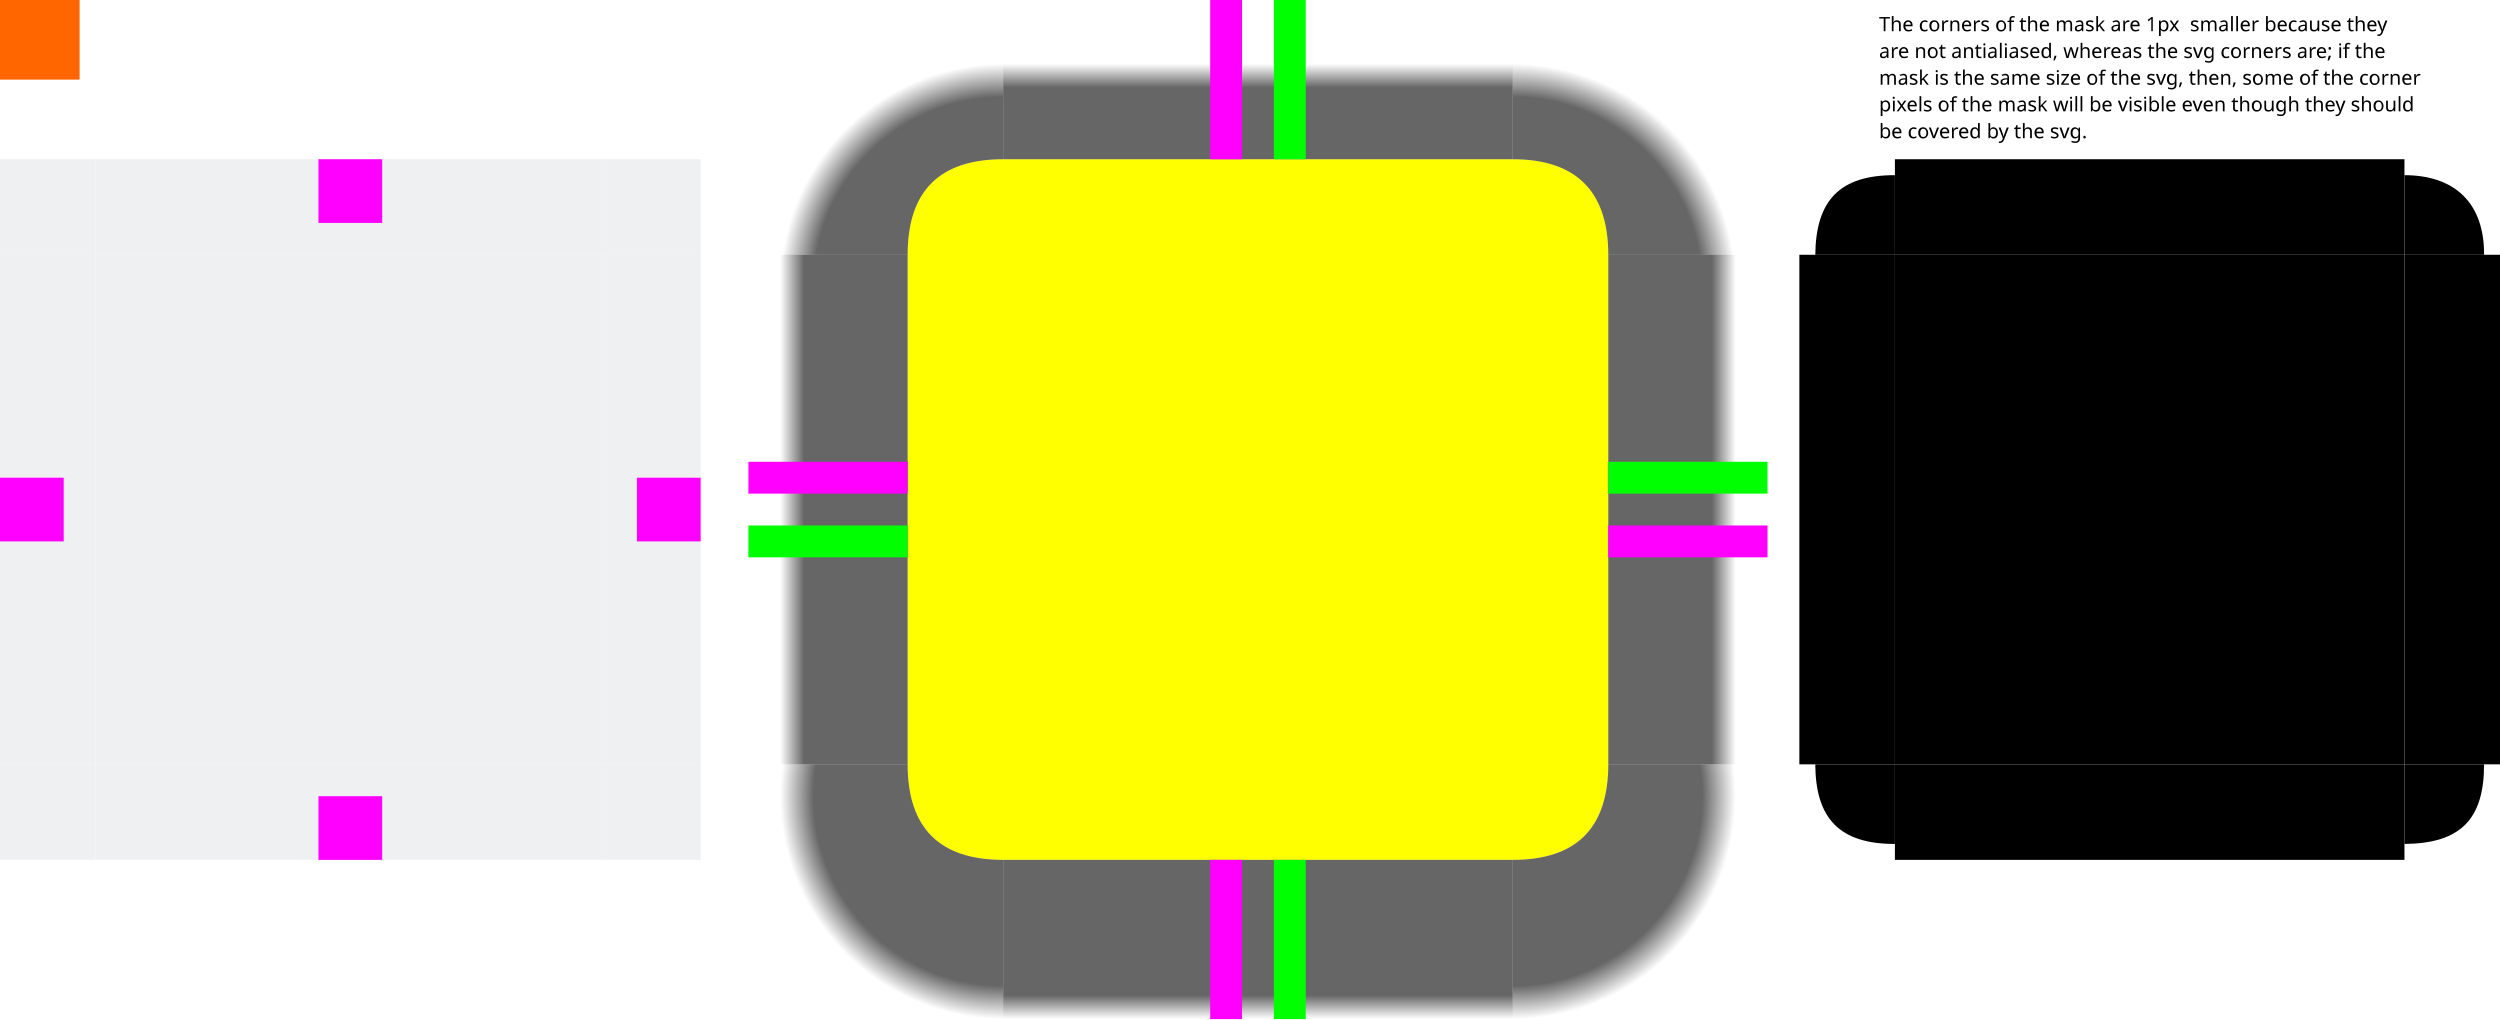
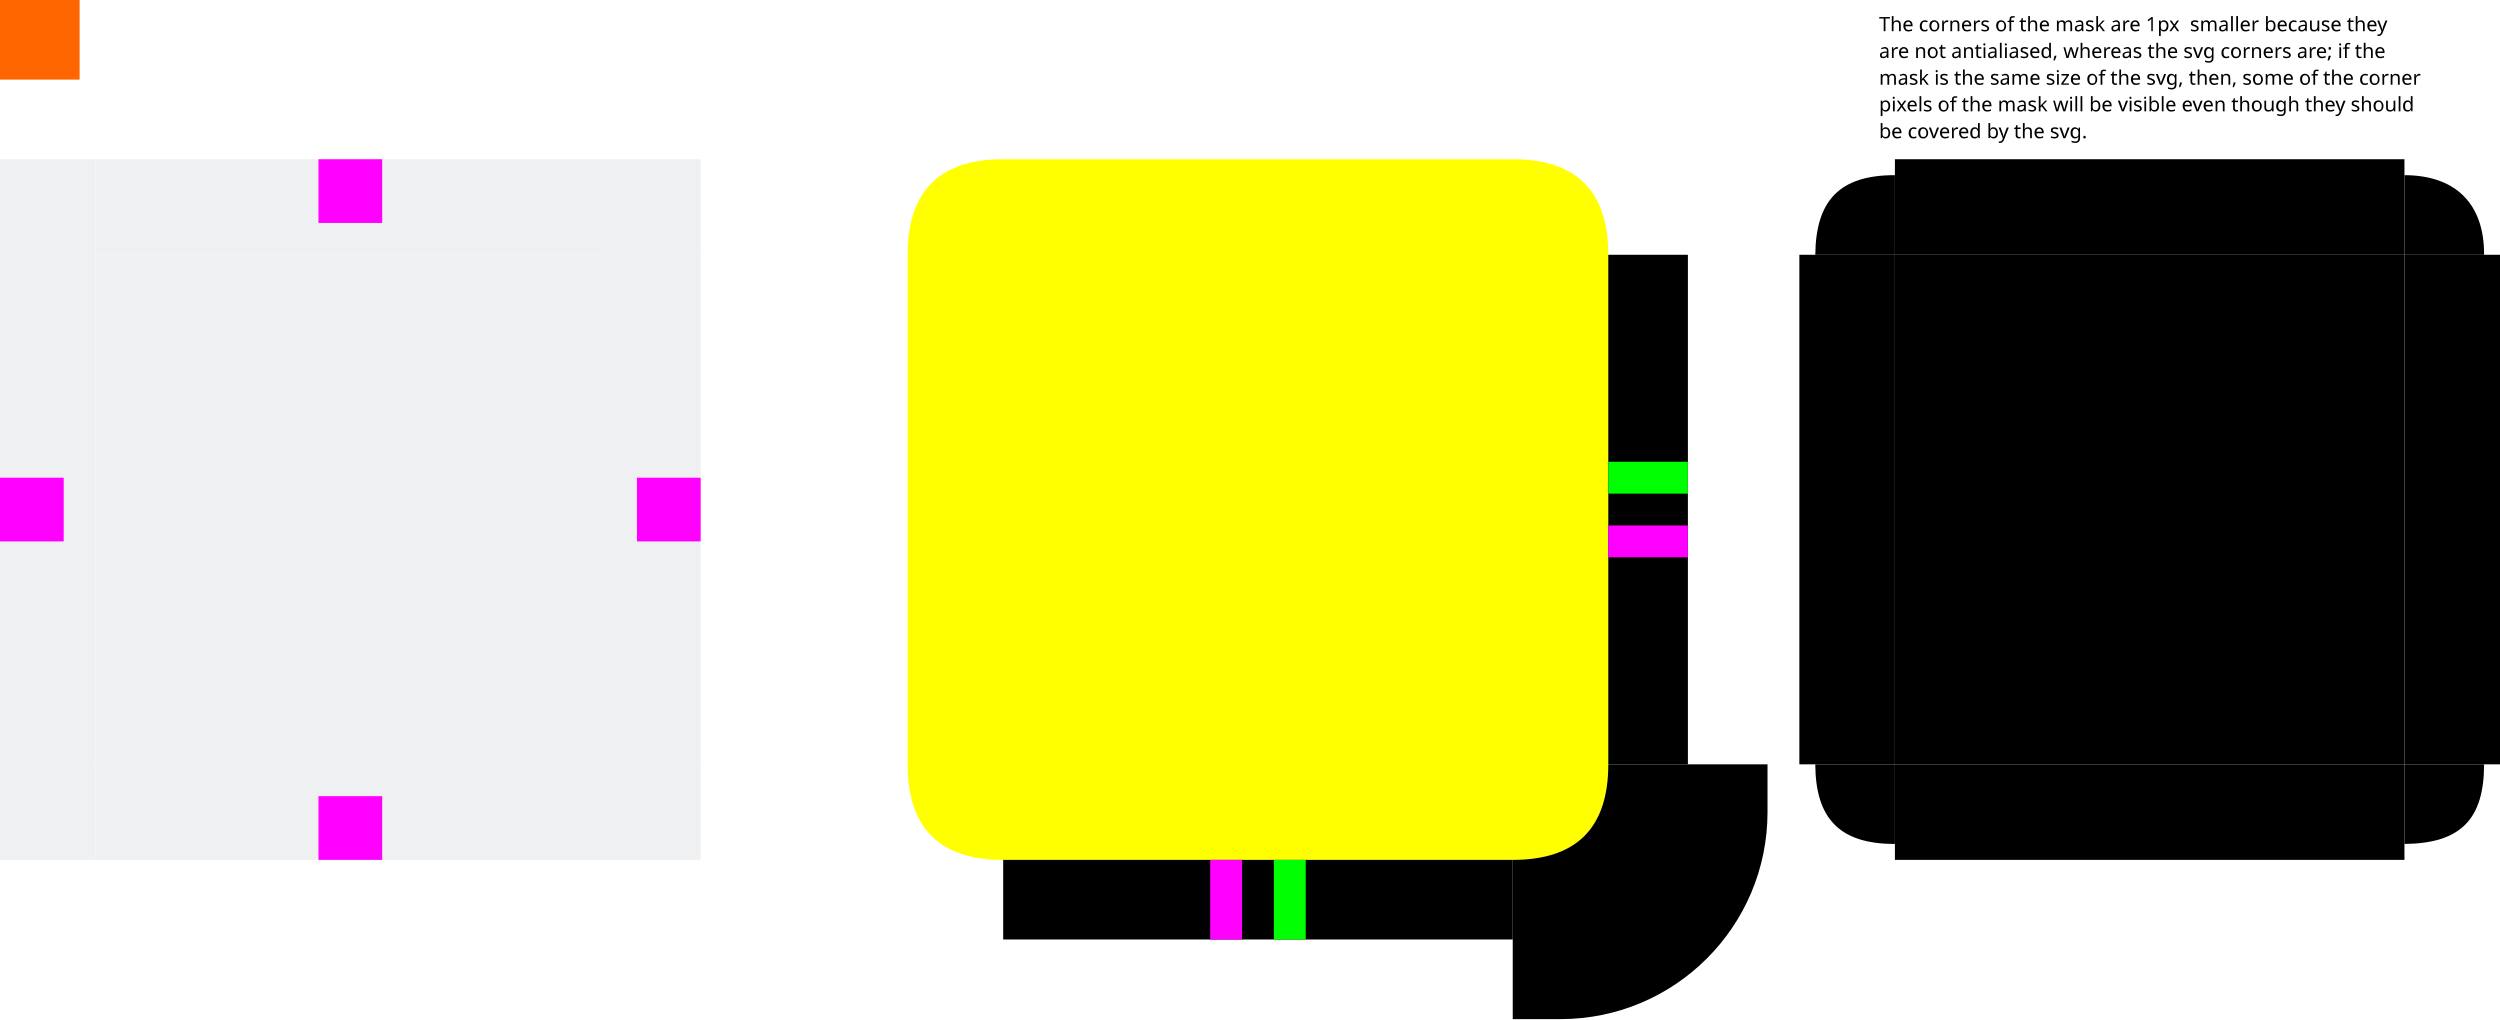
<svg xmlns="http://www.w3.org/2000/svg" xmlns:xlink="http://www.w3.org/1999/xlink" id="svg2" height="64" viewBox="0 0 157 64" width="157" version="1.1">
  <defs id="defs15">
    <style type="text/css" id="current-color-scheme">
            .ColorScheme-Text {
                color:#232629;
                stop-color:#232629;
            }
            .ColorScheme-Background {
                color:#eff0f1;
                stop-color:#eff0f1;
            }
        </style>
    <linearGradient id="shadow-side" gradientUnits="userSpaceOnUse">
      <stop id="stop1762" offset="0" style="stop-color:#000;stop-opacity:.6" />
      <stop id="stop1760" offset=".85" style="stop-color:#000;stop-opacity:.6" />
      <stop id="stop1754" offset="1" style="stop-color:#000;stop-opacity:0" />
    </linearGradient>
    <linearGradient id="shadow-corner" gradientUnits="userSpaceOnUse">
      <stop id="stop11958" offset="0" style="stop-color:#000;stop-opacity:.6" />
      <stop id="stop11960" offset=".85" style="stop-color:#000;stop-opacity:.6" />
      <stop id="stop11970" offset="1" style="stop-color:#000;stop-opacity:0" />
    </linearGradient>
    <radialGradient xlink:href="#shadow-corner" id="radialGradient3268-6-6" cx="93.143" cy="50" fx="93.143" fy="50" r="6.5" gradientUnits="userSpaceOnUse" gradientTransform="matrix(0,2.153846,-2.153846,0,107.6923,-202.6154)" />
    <linearGradient xlink:href="#shadow-side" id="linearGradient4945" gradientUnits="userSpaceOnUse" x1="16" y1="14" x2="16" y2="4" />
    <linearGradient xlink:href="#shadow-side" id="linearGradient1734" gradientUnits="userSpaceOnUse" x1="16" y1="6" x2="16" y2="16" />
    <linearGradient xlink:href="#shadow-side" id="linearGradient1984" gradientUnits="userSpaceOnUse" x1="12" y1="16" x2="2" y2="16" />
    <linearGradient xlink:href="#shadow-side" id="linearGradient8667" gradientUnits="userSpaceOnUse" x1="4" y1="16" x2="14" y2="16" />
    <radialGradient xlink:href="#shadow-corner" id="radialGradient3268" cx="95" cy="50" fx="95" fy="50" r="6.5" gradientUnits="userSpaceOnUse" gradientTransform="matrix(0,2.153846,-2.153846,0,107.6923,-202.6154)" />
    <radialGradient xlink:href="#shadow-corner" id="radialGradient3268-4" cx="95" cy="50" fx="95" fy="50" r="6.5" gradientUnits="userSpaceOnUse" gradientTransform="matrix(0,2.153846,-2.153846,0,107.6923,-202.6154)" />
    <radialGradient xlink:href="#shadow-corner" id="radialGradient3268-6" cx="93.143" cy="50" fx="93.143" fy="50" r="6.5" gradientUnits="userSpaceOnUse" gradientTransform="matrix(0,2.153846,-2.153846,0,107.6923,-202.6154)" />
  </defs>
  <g id="shadow-bottomright-9" transform="translate(95,48)" />
  <rect id="hint-tile-center" height="5" style="fill:#ff6600" width="5" x="0" y="0" />
  <g id="top" transform="translate(6,10)">
    <rect id="rect4152" height="6" style="opacity:1;fill:currentColor" class="ColorScheme-Background" width="32" x="0" y="0" />
    <path style="opacity:0;fill:currentColor" d="M 0,0 V 1 H 32 V 0 Z" id="path1337" class="ColorScheme-Background" fill="currentColor" />
  </g>
  <g id="bottom" transform="translate(6,48)">
    <rect id="rect4148" height="6" style="opacity:1;fill:currentColor" class="ColorScheme-Background" width="32" x="0" y="0" />
    <path style="opacity:0;fill:currentColor" d="M 0,5 V 6 H 32 V 5 Z" id="path1671" class="ColorScheme-Background" fill="currentColor" />
  </g>
  <g id="left" transform="translate(0,16)">
    <rect id="rect4144" height="32" style="opacity:1;fill:currentColor" class="ColorScheme-Background" width="6" x="0" y="0" />
    <path style="opacity:0;fill:currentColor" d="M 0,32 H 1 V 0 H 0 Z" id="path1785" class="ColorScheme-Background" fill="currentColor" />
  </g>
  <g id="right" transform="translate(38,16)">
    <rect id="rect4140" height="32" style="opacity:1;fill:currentColor" class="ColorScheme-Background" width="6" x="0" y="0" />
    <path style="opacity:0;fill:currentColor" d="M 5,32 H 6 V 0 H 5 Z" id="path1902" class="ColorScheme-Background" fill="currentColor" />
  </g>
  <g id="center" transform="translate(6,16)">
    <rect id="rect4138" height="32" style="opacity:1;fill:currentColor" class="ColorScheme-Background" width="32" x="0" y="0" />
  </g>
  <g id="topleft" transform="translate(0,10)">
    <path d="M 0,0 H 6 V 6 H 0 Z" style="opacity:1;fill:currentColor" class="ColorScheme-Background" id="path3115" />
  </g>
  <g id="topright" transform="translate(38,10)">
    <path d="M 0,0 H 6 V 6 H 0 Z" style="opacity:1;fill:currentColor" class="ColorScheme-Background" id="path3118" />
  </g>
  <g id="bottomleft" transform="translate(0,48)">
    <path d="M 0,0 H 6 V 6 H 0 Z" style="opacity:1;fill:currentColor" class="ColorScheme-Background" id="path3124" />
  </g>
  <g id="bottomright" transform="translate(38,48)">
    <path d="M 0,0 H 6 V 6 H 0 Z" style="opacity:1;fill:currentColor" class="ColorScheme-Background" id="path3121" />
  </g>
  <rect id="hint-top-margin" height="4" style="fill:#ff00ff;stroke-width:1" width="4" x="20" y="10" />
  <rect id="hint-bottom-margin" height="4" style="fill:#ff00ff;stroke-width:1" width="4" x="20" y="50" />
  <rect id="hint-right-margin" height="4" style="fill:#ff00ff;stroke-width:1" width="4" x="40" y="30" />
  <rect id="hint-left-margin" height="4" style="fill:#ff00ff;stroke-width:1" width="4" x="0" y="30" />
  <rect id="hint-top-inset" height="9.9999999e-09" style="fill:#00ff00" width="4" x="20" y="10" />
  <rect id="hint-bottom-inset" height="9.9999999e-09" style="fill:#00ff00" width="4" x="20" y="54" />
  <rect id="hint-left-inset" height="4" style="fill:#00ff00" width="9.9999999e-09" x="0" y="30" />
  <rect id="hint-right-inset" height="4" style="fill:#00ff00" width="9.9999999e-09" x="44" y="30" />
  <rect id="mask-top" height="6" width="32" x="119" y="10" />
  <rect id="mask-center" height="32" width="32" x="119" y="16" />
  <rect id="mask-bottom" height="6" transform="scale(1,-1)" width="32" x="119" y="-54" />
  <rect id="mask-left" height="32" width="6" x="113" y="16" />
  <rect id="mask-right" height="32" width="6" x="151" y="16" />
  <path id="mask-topleft" d="m 114,16 h -1 6 v -6 1 c -3.457,-0.005 -4.963,1.573 -5,5 z" />
  <g id="shadow-center" transform="translate(63,16)">
    <rect id="rect4908" height="32" style="opacity:0.001;fill-opacity:0.001" width="32" x="0" y="0" />
  </g>
  <path style="fill:#ffff00;stroke-width:2;stroke-linecap:round" d="m 63,10 h 32 c 4,0 6,2 6,6 v 32 c 0,4 -2,6 -6,6 H 63 c -4,0 -6,-2 -6,-6 V 16 c 0,-4 2,-6 6,-6 z" id="path838" />
  <g id="shadow-topleft" transform="rotate(180,31.5,8)">
    <path d="M 0,0 H 6 V 6 H 0 Z" style="opacity:0.001;fill:#000000;fill-opacity:0.004" id="path95-4-2" />
-     <path id="path2368-7-5" style="fill:url(#radialGradient3268-6-6);fill-opacity:1;fill-rule:evenodd;stroke-width:1" d="M 6,0 C 6,4 4,6 0,6 V 16 H 3 C 10.18,16 16,10.18 16,3 V 0 Z" />
+     <path id="path2368-7-5" style="opacity:0" d="M 6,0 C 6,4 4,6 0,6 V 16 H 3 C 10.18,16 16,10.18 16,3 V 0 Z" />
  </g>
  <g id="shadow-top" transform="translate(63)">
-     <rect id="st" height="10" width="32" style="fill:url(#linearGradient4945);fill-opacity:1" x="0" y="0" />
+     <rect id="st" height="10" width="32" style="opacity:0" x="0" y="0" />
    <rect id="rect1546" height="6" style="opacity:0.001;fill:#000000;fill-opacity:0.004;fill-rule:evenodd" width="32" y="10" x="0" />
  </g>
  <g id="shadow-bottom" transform="translate(63,48)">
    <rect id="rect1546-6" height="6" style="opacity:0.001;fill:#000000;fill-opacity:0.004;fill-rule:evenodd" width="32" x="0" y="0" />
-     <rect id="sb" height="10" width="32" y="6" style="fill:url(#linearGradient1734);fill-opacity:1" x="0" />
+     <rect id="sb" height="5" width="32" y="6" style="opacity:1;fill:#000000" x="0" />
  </g>
  <g id="shadow-left" transform="translate(47,16)">
-     <rect id="sl" height="32" width="10" style="fill:url(#linearGradient1984);fill-opacity:1" x="0" y="0" />
+     <rect id="sl" height="32" width="10" style="opacity:0" x="0" y="0" />
    <rect id="rect1546-3-7" height="32" style="opacity:0.001;fill:#000000;fill-opacity:0.004;fill-rule:evenodd" width="6" x="10" y="0" />
  </g>
  <g id="shadow-right" transform="translate(95,16)">
    <rect id="rect1546-3" height="32" style="opacity:0.001;fill:#000000;fill-opacity:0.004;fill-rule:evenodd" width="6" x="0" y="0" />
-     <rect id="sr" height="32" width="10" x="6" style="fill:url(#linearGradient8667);fill-opacity:1" y="0" />
+     <rect id="sr" height="32" width="5" x="6" style="opacity:1;fill:#000000" y="0" />
  </g>
-   <rect id="shadow-hint-top-margin" height="10" style="fill:#ff00ff" width="2" x="76" y="0" />
-   <rect id="shadow-hint-bottom-margin" height="10" style="fill:#ff00ff" width="2" x="76" y="54" />
-   <rect id="shadow-hint-right-margin" height="2" style="fill:#ff00ff" width="10" x="101" y="33" />
-   <rect id="shadow-hint-left-margin" height="2" style="fill:#ff00ff" width="10" x="47" y="29" />
-   <rect id="shadow-hint-top-inset" height="10" style="fill:#00ff00" width="2" x="80" y="0" />
-   <rect id="shadow-hint-bottom-inset" height="10" style="fill:#00ff00" width="2" x="80" y="54" />
-   <rect id="shadow-hint-right-inset" height="2" style="fill:#00ff00" width="10" x="101" y="29" />
-   <rect id="shadow-hint-left-inset" height="2" style="fill:#00ff00" width="10" x="47" y="33" />
+   <rect id="shadow-hint-top-margin" height="0" style="fill:#ff00ff" width="2" x="76" y="0" />
+   <rect id="shadow-hint-bottom-margin" height="5" style="fill:#ff00ff" width="2" x="76" y="54" />
+   <rect id="shadow-hint-right-margin" height="2" style="fill:#ff00ff" width="5" x="101" y="33" />
+   <rect id="shadow-hint-left-margin" height="2" style="fill:#ff00ff" width="0" x="47" y="29" />
+   <rect id="shadow-hint-top-inset" height="0" style="fill:#00ff00" width="2" x="80" y="0" />
+   <rect id="shadow-hint-bottom-inset" height="5" style="fill:#00ff00" width="2" x="80" y="54" />
+   <rect id="shadow-hint-right-inset" height="2" style="fill:#00ff00" width="5" x="101" y="29" />
+   <rect id="shadow-hint-left-inset" height="2" style="fill:#00ff00" width="0" x="47" y="33" />
  <g id="shadow-bottomright" transform="translate(95,48)">
    <path d="M 0,6 V 0 H 6 C 6,3.999 3.98,6 0,6 Z" style="opacity:0.001;fill:#000000;fill-opacity:0.004" id="path95" />
-     <path id="path2368" style="fill:url(#radialGradient3268);fill-opacity:1;fill-rule:evenodd;stroke-width:1" d="M 6,0 C 6,4 4,6 0,6 V 16 H 3 C 10.18,16 16,10.18 16,3 V 0 Z" />
+     <path id="path2368" style="opacity:1;fill:#000000" d="M 6,0 C 6,4 4,6 0,6 V 16 H 3 C 10.18,16 16,10.18 16,3 V 0 Z" />
  </g>
  <g id="shadow-bottomleft" transform="matrix(-1,0,0,1,63,48)">
    <path d="M 3,6 H 0 V 0 H 6 V 3 C 6,4.657 4.657,6 3,6 Z" style="opacity:0.001;fill:#000000;fill-opacity:0.004" id="path95-1" />
-     <path id="path2368-0" style="fill:url(#radialGradient3268-4);fill-opacity:1;fill-rule:evenodd;stroke-width:1" d="M 6,0 C 6,3.999 3.995,6 0,6 V 16 H 3 C 10.18,16 16,10.18 16,3 V 0 Z" />
+     <path id="path2368-0" style="opacity:0" d="M 6,0 C 6,3.999 3.995,6 0,6 V 16 H 3 C 10.18,16 16,10.18 16,3 V 0 Z" />
  </g>
  <g id="shadow-topright" transform="matrix(1,0,0,-1,95,16)">
    <path d="M 3,6 H 0 V 0 H 6 V 3 C 6,4.657 4.657,6 3,6 Z" style="opacity:0.001;fill:#000000;fill-opacity:0.004" id="path95-4" />
-     <path id="path2368-7" style="fill:url(#radialGradient3268-6);fill-opacity:1;fill-rule:evenodd;stroke-width:1" d="M 6,0 C 6,3.988 3.974,6 0,6 V 16 H 3 C 10.18,16 16,10.18 16,3 V 0 Z" />
+     <path id="path2368-7" style="opacity:0" d="M 6,0 C 6,3.988 3.974,6 0,6 V 16 H 3 C 10.18,16 16,10.18 16,3 V 0 Z" />
  </g>
  <path id="mask-topright" d="m 156,16 h 1 -6 v -6 1 c 3.233,0.006 5.021,1.824 5,5 z" />
  <path id="mask-bottomright" d="m 156,48 h 1 -6 v 6 -1 c 3.531,-0.032 5,-1.554 5,-5 z" />
  <path id="mask-bottomleft" d="m 114,48 h -1 6 v 6 -1 c -3.457,0.005 -4.984,-1.58 -5,-5 z" />
  <text xml:space="preserve" style="font-stretch:condensed;font-size:1.252px;font-family:Impact;-inkscape-font-specification:'Impact Condensed';text-align:start;text-anchor:start;fill:#ff0000;stroke:#000000;stroke-width:5.729;stroke-linecap:round" x="118" y="1.958" id="text1204">
    <tspan id="tspan1202" x="118" y="1.958" style="font-style:normal;font-variant:normal;font-weight:normal;font-stretch:normal;font-size:1.252px;font-family:'Noto Sans';-inkscape-font-specification:'Noto Sans';text-align:start;text-anchor:start;fill:#000000;stroke:none;stroke-width:5.729">The corners of the mask are 1px  smaller because they</tspan>
    <tspan x="118" y="3.637" style="font-style:normal;font-variant:normal;font-weight:normal;font-stretch:normal;font-size:1.252px;font-family:'Noto Sans';-inkscape-font-specification:'Noto Sans';text-align:start;text-anchor:start;fill:#000000;stroke:none;stroke-width:5.729" id="tspan1358">are not antialiased, whereas the svg corners are; if the</tspan>
    <tspan x="118" y="5.317" style="font-style:normal;font-variant:normal;font-weight:normal;font-stretch:normal;font-size:1.252px;font-family:'Noto Sans';-inkscape-font-specification:'Noto Sans';text-align:start;text-anchor:start;fill:#000000;stroke:none;stroke-width:5.729" id="tspan1360">mask is the same size of the svg, then, some of the corner</tspan>
    <tspan x="118" y="6.996" style="font-style:normal;font-variant:normal;font-weight:normal;font-stretch:normal;font-size:1.252px;font-family:'Noto Sans';-inkscape-font-specification:'Noto Sans';text-align:start;text-anchor:start;fill:#000000;stroke:none;stroke-width:5.729" id="tspan1362">pixels of the mask will be visible even though they should</tspan>
    <tspan x="118" y="8.676" style="font-style:normal;font-variant:normal;font-weight:normal;font-stretch:normal;font-size:1.252px;font-family:'Noto Sans';-inkscape-font-specification:'Noto Sans';text-align:start;text-anchor:start;fill:#000000;stroke:none;stroke-width:5.729" id="tspan1364">be covered by the svg.</tspan>
  </text>
</svg>
